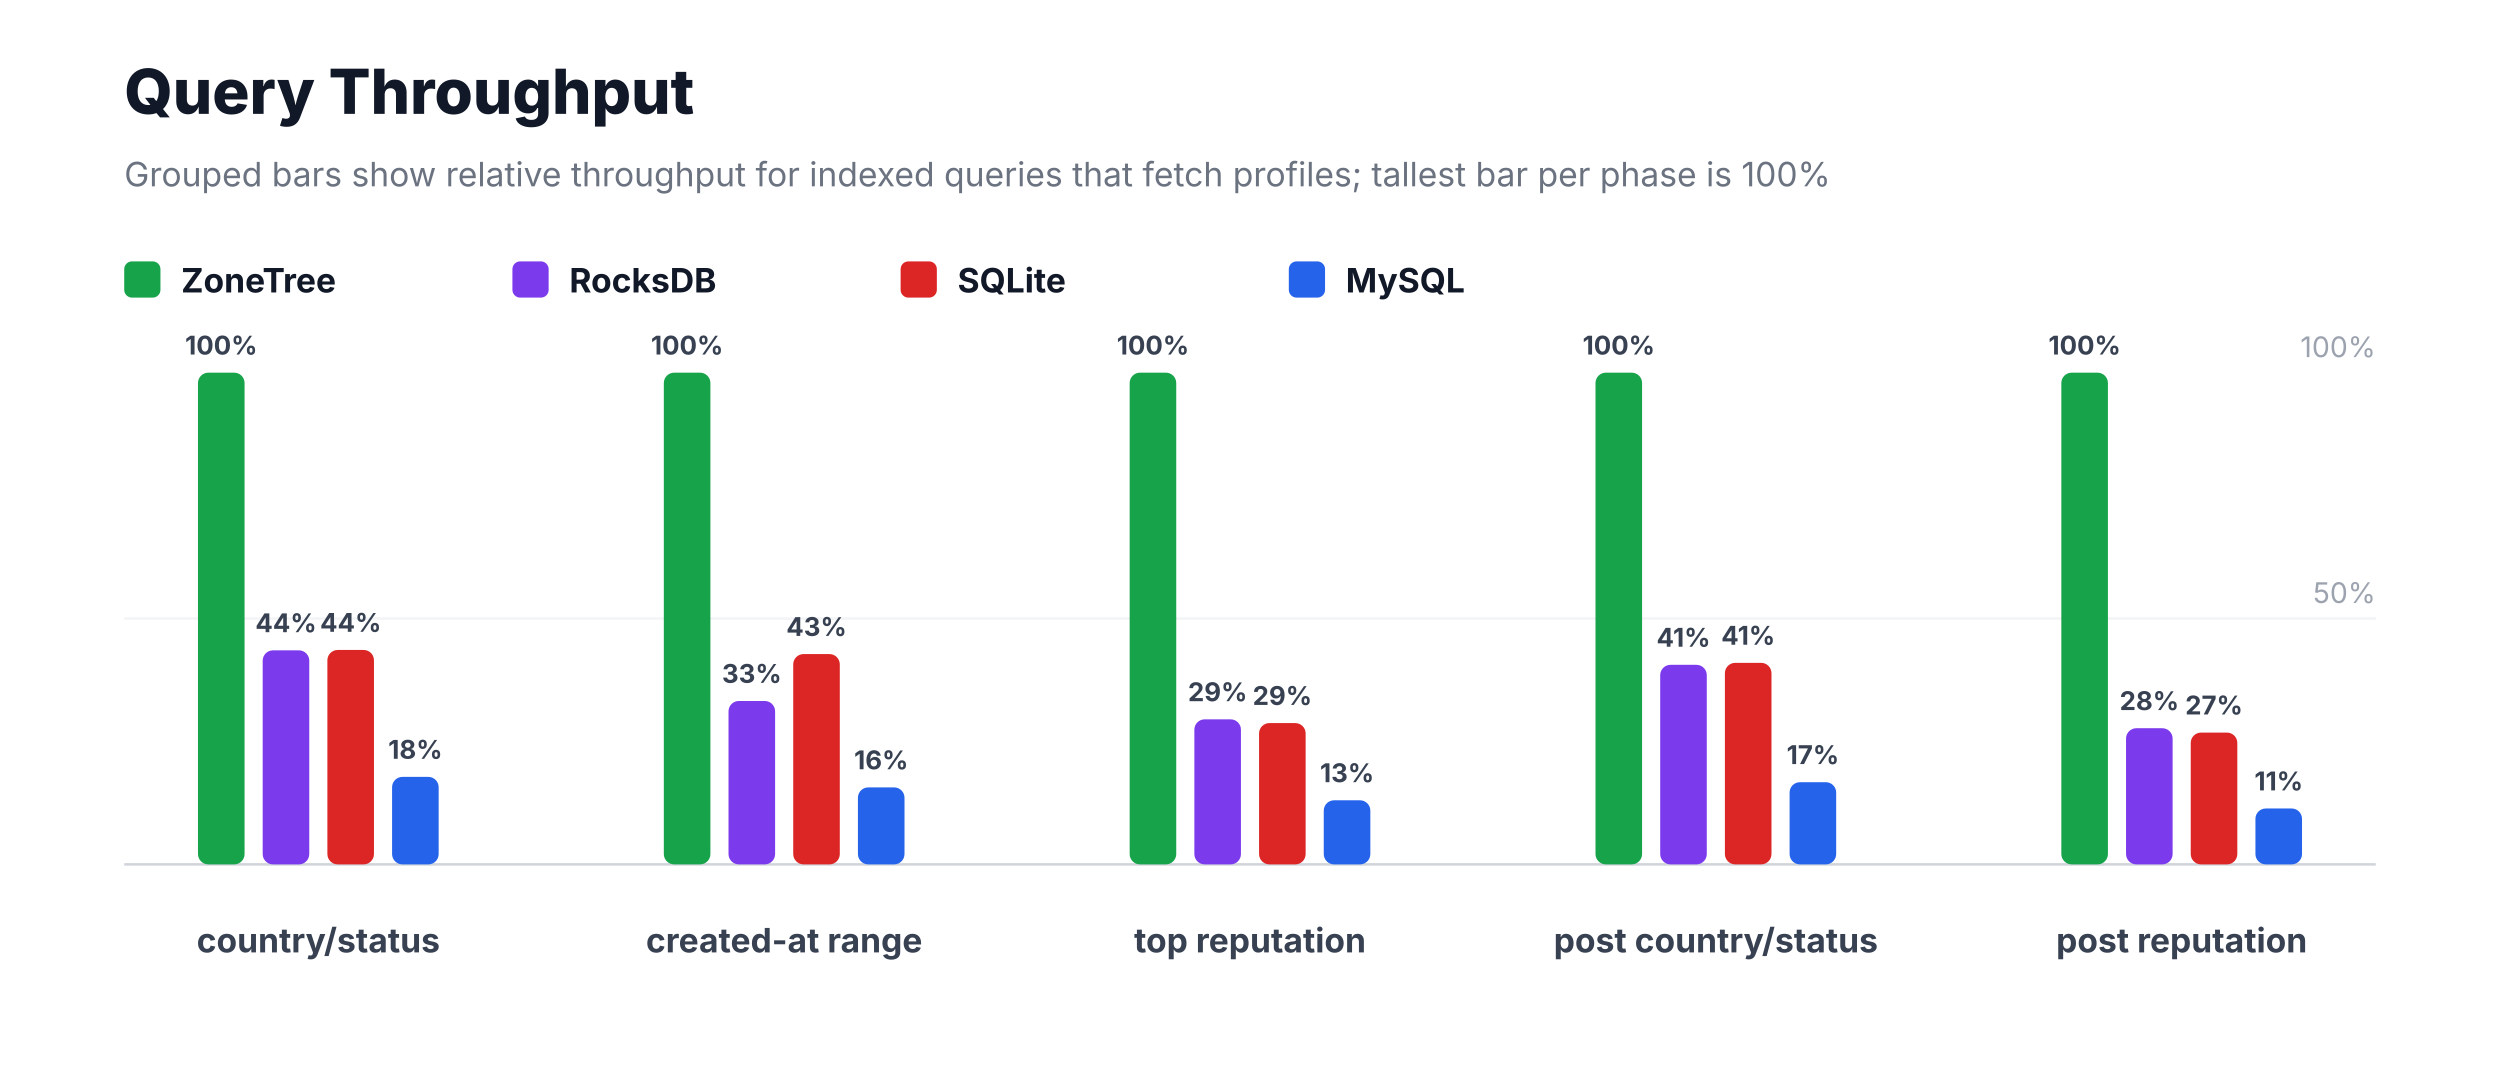
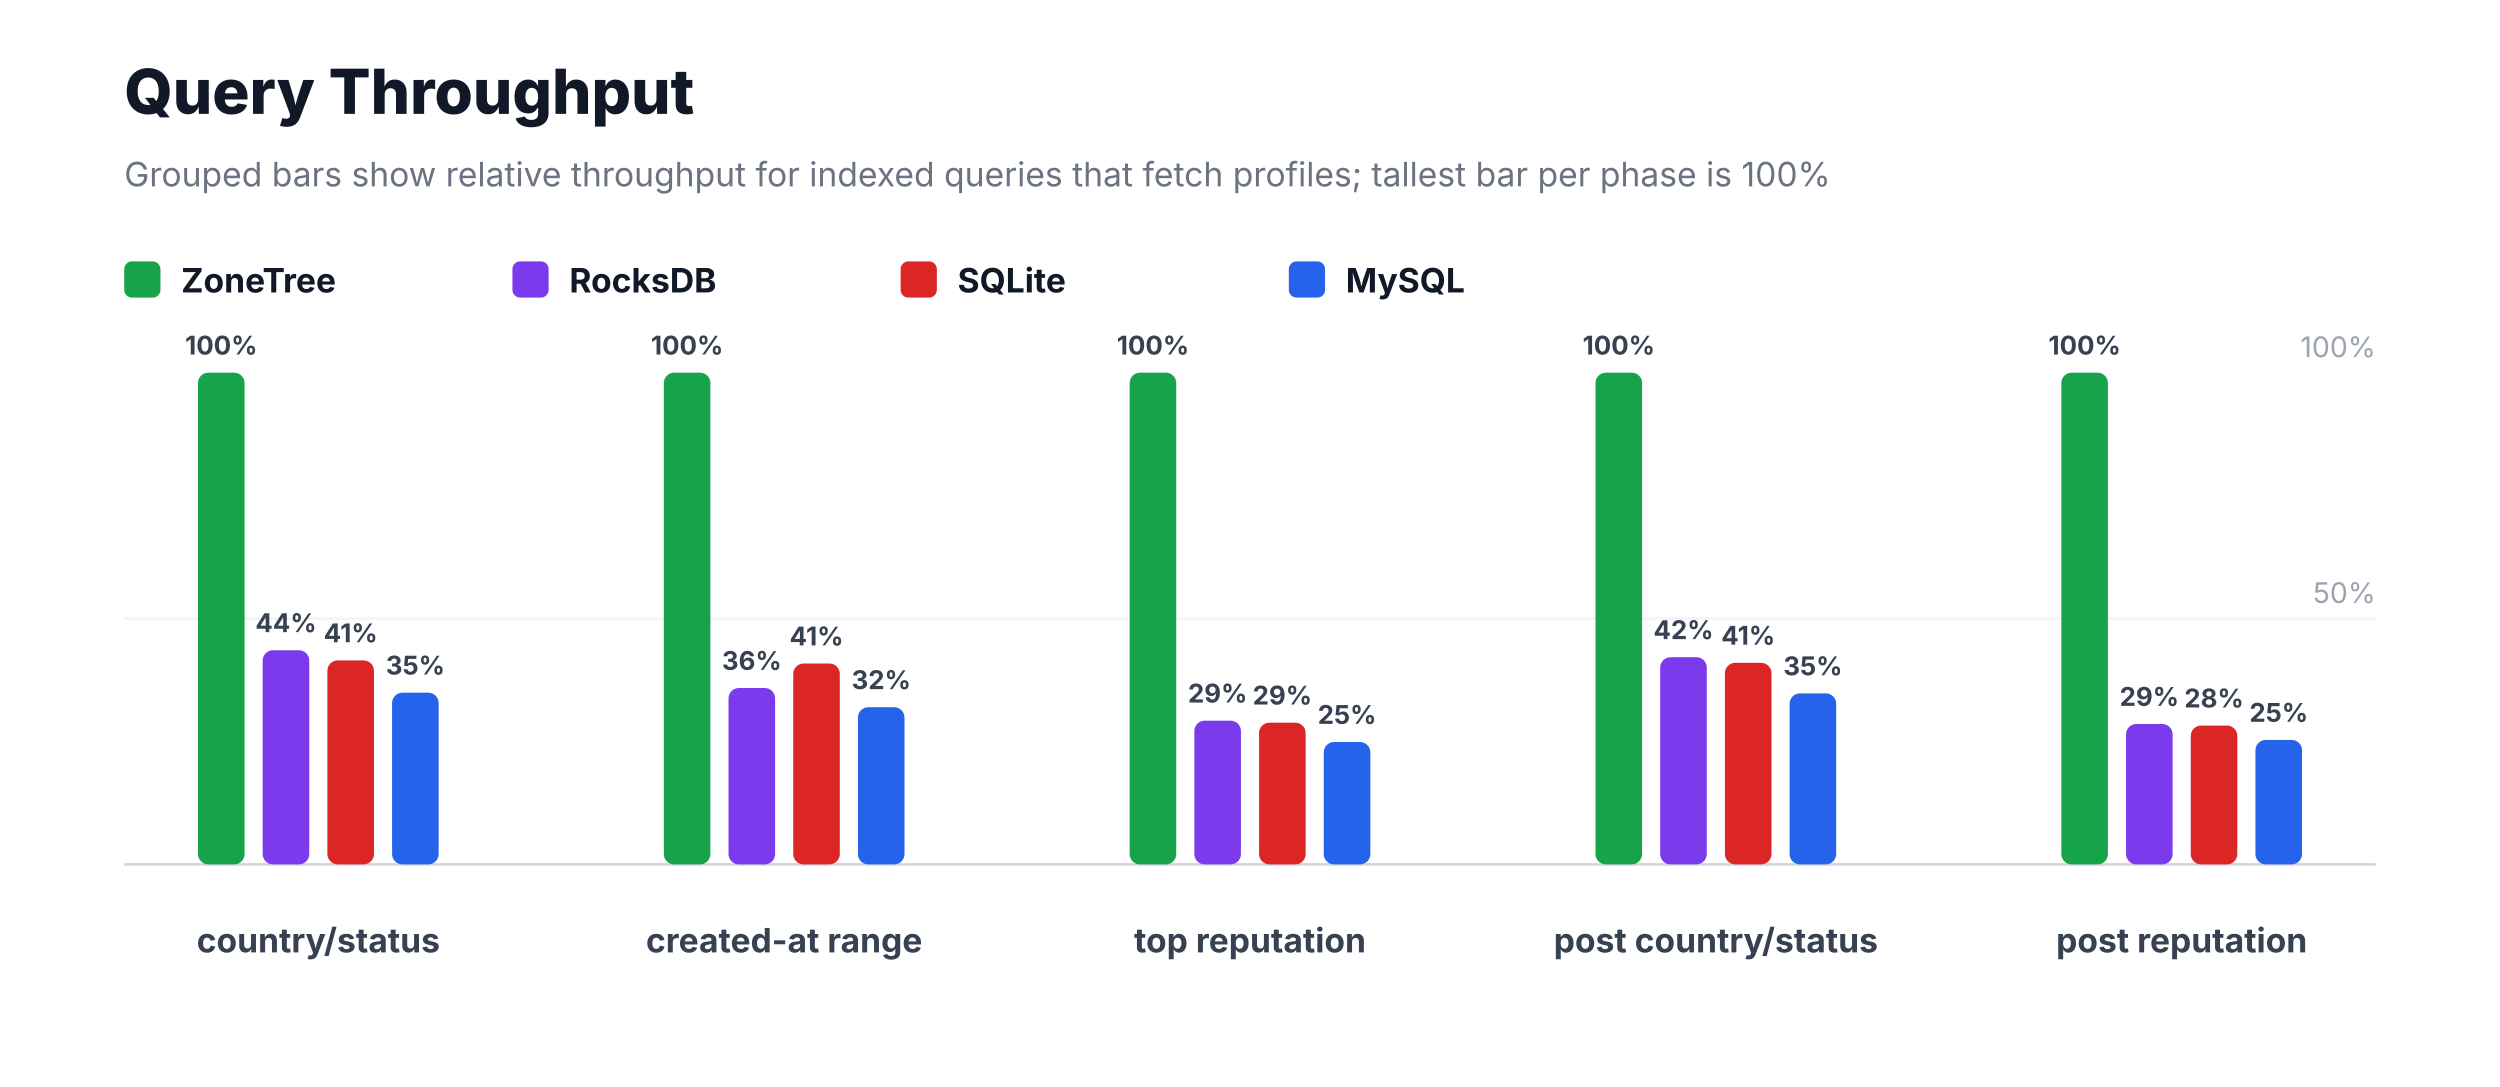
<svg xmlns="http://www.w3.org/2000/svg" width="966" height="420" viewBox="0 0 966 420" role="img" aria-label="Query Throughput">
  <style>
    text { font-family: Inter, Segoe UI, Arial, sans-serif; }
  </style>
  <rect width="100%" height="100%" fill="#ffffff" />
  <text x="48" y="44" font-size="24" font-weight="800" fill="#111827">Query Throughput</text>
  <text x="48" y="72" font-size="13" fill="#6b7280">Grouped bars show relative throughput for indexed queries that fetch profiles; tallest bar per phase is 100%</text>
  <rect x="48" y="101" width="14" height="14" rx="3" fill="#16a34a" />
  <text x="70" y="113" font-size="13" fill="#111827" text-anchor="start" font-weight="700">ZoneTree</text>
  <rect x="198" y="101" width="14" height="14" rx="3" fill="#7c3aed" />
  <text x="220" y="113" font-size="13" fill="#111827" text-anchor="start" font-weight="700">RocksDB</text>
  <rect x="348" y="101" width="14" height="14" rx="3" fill="#dc2626" />
  <text x="370" y="113" font-size="13" fill="#111827" text-anchor="start" font-weight="700">SQLite</text>
  <rect x="498" y="101" width="14" height="14" rx="3" fill="#2563eb" />
  <text x="520" y="113" font-size="13" fill="#111827" text-anchor="start" font-weight="700">MySQL</text>
  <line x1="48" y1="334" x2="918" y2="334" stroke="#d1d5db" stroke-width="1" />
  <line x1="48" y1="239" x2="918" y2="239" stroke="#f3f4f6" stroke-width="1" />
  <text x="918" y="233" font-size="11" fill="#9ca3af" text-anchor="end" font-weight="400">50%</text>
  <text x="918" y="138" font-size="11" fill="#9ca3af" text-anchor="end" font-weight="400">100%</text>
  <rect x="76.5" y="144" width="18" height="190" rx="4" fill="#16a34a" />
  <text x="85.5" y="137" font-size="10" fill="#374151" text-anchor="middle" font-weight="700">100%</text>
-   <rect x="101.5" y="251.29" width="18" height="82.71" rx="4" fill="#7c3aed" />
-   <text x="110.5" y="244.29" font-size="10" fill="#374151" text-anchor="middle" font-weight="700">44%</text>
-   <rect x="126.5" y="251.14" width="18" height="82.86" rx="4" fill="#dc2626" />
-   <text x="135.5" y="244.14" font-size="10" fill="#374151" text-anchor="middle" font-weight="700">44%</text>
-   <rect x="151.5" y="300.19" width="18" height="33.81" rx="4" fill="#2563eb" />
-   <text x="160.5" y="293.19" font-size="10" fill="#374151" text-anchor="middle" font-weight="700">18%</text>
+   <rect x="101.5" y="251.25" width="18" height="82.75" rx="4" fill="#7c3aed" />
+   <text x="110.5" y="244.25" font-size="10" fill="#374151" text-anchor="middle" font-weight="700">44%</text>
+   <rect x="126.5" y="255.18" width="18" height="78.82" rx="4" fill="#dc2626" />
+   <text x="135.5" y="248.18" font-size="10" fill="#374151" text-anchor="middle" font-weight="700">41%</text>
+   <rect x="151.5" y="267.65" width="18" height="66.35" rx="4" fill="#2563eb" />
+   <text x="160.5" y="260.65" font-size="10" fill="#374151" text-anchor="middle" font-weight="700">35%</text>
  <text x="123" y="368" font-size="13" fill="#374151" text-anchor="middle" font-weight="700">country/status</text>
  <rect x="256.5" y="144" width="18" height="190" rx="4" fill="#16a34a" />
  <text x="265.5" y="137" font-size="10" fill="#374151" text-anchor="middle" font-weight="700">100%</text>
-   <rect x="281.5" y="270.86" width="18" height="63.14" rx="4" fill="#7c3aed" />
-   <text x="290.5" y="263.86" font-size="10" fill="#374151" text-anchor="middle" font-weight="700">33%</text>
-   <rect x="306.5" y="252.73" width="18" height="81.27" rx="4" fill="#dc2626" />
-   <text x="315.5" y="245.73" font-size="10" fill="#374151" text-anchor="middle" font-weight="700">43%</text>
-   <rect x="331.5" y="304.25" width="18" height="29.75" rx="4" fill="#2563eb" />
-   <text x="340.5" y="297.25" font-size="10" fill="#374151" text-anchor="middle" font-weight="700">16%</text>
+   <rect x="281.5" y="265.85" width="18" height="68.15" rx="4" fill="#7c3aed" />
+   <text x="290.5" y="258.85" font-size="10" fill="#374151" text-anchor="middle" font-weight="700">36%</text>
+   <rect x="306.5" y="256.39" width="18" height="77.61" rx="4" fill="#dc2626" />
+   <text x="315.5" y="249.39" font-size="10" fill="#374151" text-anchor="middle" font-weight="700">41%</text>
+   <rect x="331.5" y="273.27" width="18" height="60.73" rx="4" fill="#2563eb" />
+   <text x="340.5" y="266.27" font-size="10" fill="#374151" text-anchor="middle" font-weight="700">32%</text>
  <text x="303" y="368" font-size="13" fill="#374151" text-anchor="middle" font-weight="700">created-at range</text>
  <rect x="436.5" y="144" width="18" height="190" rx="4" fill="#16a34a" />
  <text x="445.5" y="137" font-size="10" fill="#374151" text-anchor="middle" font-weight="700">100%</text>
-   <rect x="461.5" y="277.95" width="18" height="56.05" rx="4" fill="#7c3aed" />
-   <text x="470.5" y="270.95" font-size="10" fill="#374151" text-anchor="middle" font-weight="700">29%</text>
-   <rect x="486.5" y="279.4" width="18" height="54.6" rx="4" fill="#dc2626" />
-   <text x="495.5" y="272.4" font-size="10" fill="#374151" text-anchor="middle" font-weight="700">29%</text>
-   <rect x="511.5" y="309.23" width="18" height="24.77" rx="4" fill="#2563eb" />
-   <text x="520.5" y="302.23" font-size="10" fill="#374151" text-anchor="middle" font-weight="700">13%</text>
+   <rect x="461.5" y="278.46" width="18" height="55.54" rx="4" fill="#7c3aed" />
+   <text x="470.5" y="271.46" font-size="10" fill="#374151" text-anchor="middle" font-weight="700">29%</text>
+   <rect x="486.5" y="279.24" width="18" height="54.76" rx="4" fill="#dc2626" />
+   <text x="495.5" y="272.24" font-size="10" fill="#374151" text-anchor="middle" font-weight="700">29%</text>
+   <rect x="511.5" y="286.71" width="18" height="47.29" rx="4" fill="#2563eb" />
+   <text x="520.5" y="279.71" font-size="10" fill="#374151" text-anchor="middle" font-weight="700">25%</text>
  <text x="483" y="368" font-size="13" fill="#374151" text-anchor="middle" font-weight="700">top reputation</text>
  <rect x="616.5" y="144" width="18" height="190" rx="4" fill="#16a34a" />
  <text x="625.5" y="137" font-size="10" fill="#374151" text-anchor="middle" font-weight="700">100%</text>
-   <rect x="641.5" y="256.89" width="18" height="77.11" rx="4" fill="#7c3aed" />
-   <text x="650.5" y="249.89" font-size="10" fill="#374151" text-anchor="middle" font-weight="700">41%</text>
-   <rect x="666.5" y="256.12" width="18" height="77.88" rx="4" fill="#dc2626" />
-   <text x="675.5" y="249.12" font-size="10" fill="#374151" text-anchor="middle" font-weight="700">41%</text>
-   <rect x="691.5" y="302.24" width="18" height="31.76" rx="4" fill="#2563eb" />
-   <text x="700.5" y="295.24" font-size="10" fill="#374151" text-anchor="middle" font-weight="700">17%</text>
+   <rect x="641.5" y="253.95" width="18" height="80.05" rx="4" fill="#7c3aed" />
+   <text x="650.5" y="246.95" font-size="10" fill="#374151" text-anchor="middle" font-weight="700">42%</text>
+   <rect x="666.5" y="256.11" width="18" height="77.89" rx="4" fill="#dc2626" />
+   <text x="675.5" y="249.11" font-size="10" fill="#374151" text-anchor="middle" font-weight="700">41%</text>
+   <rect x="691.5" y="267.92" width="18" height="66.08" rx="4" fill="#2563eb" />
+   <text x="700.5" y="260.92" font-size="10" fill="#374151" text-anchor="middle" font-weight="700">35%</text>
  <text x="663" y="368" font-size="13" fill="#374151" text-anchor="middle" font-weight="700">post country/status</text>
  <rect x="796.5" y="144" width="18" height="190" rx="4" fill="#16a34a" />
  <text x="805.5" y="137" font-size="10" fill="#374151" text-anchor="middle" font-weight="700">100%</text>
-   <rect x="821.5" y="281.38" width="18" height="52.62" rx="4" fill="#7c3aed" />
-   <text x="830.5" y="274.38" font-size="10" fill="#374151" text-anchor="middle" font-weight="700">28%</text>
-   <rect x="846.5" y="283.07" width="18" height="50.93" rx="4" fill="#dc2626" />
-   <text x="855.5" y="276.07" font-size="10" fill="#374151" text-anchor="middle" font-weight="700">27%</text>
-   <rect x="871.5" y="312.4" width="18" height="21.6" rx="4" fill="#2563eb" />
-   <text x="880.5" y="305.4" font-size="10" fill="#374151" text-anchor="middle" font-weight="700">11%</text>
+   <rect x="821.5" y="279.75" width="18" height="54.25" rx="4" fill="#7c3aed" />
+   <text x="830.5" y="272.75" font-size="10" fill="#374151" text-anchor="middle" font-weight="700">29%</text>
+   <rect x="846.5" y="280.36" width="18" height="53.64" rx="4" fill="#dc2626" />
+   <text x="855.5" y="273.36" font-size="10" fill="#374151" text-anchor="middle" font-weight="700">28%</text>
+   <rect x="871.5" y="285.91" width="18" height="48.09" rx="4" fill="#2563eb" />
+   <text x="880.5" y="278.91" font-size="10" fill="#374151" text-anchor="middle" font-weight="700">25%</text>
  <text x="843" y="368" font-size="13" fill="#374151" text-anchor="middle" font-weight="700">post reputation</text>
</svg>
